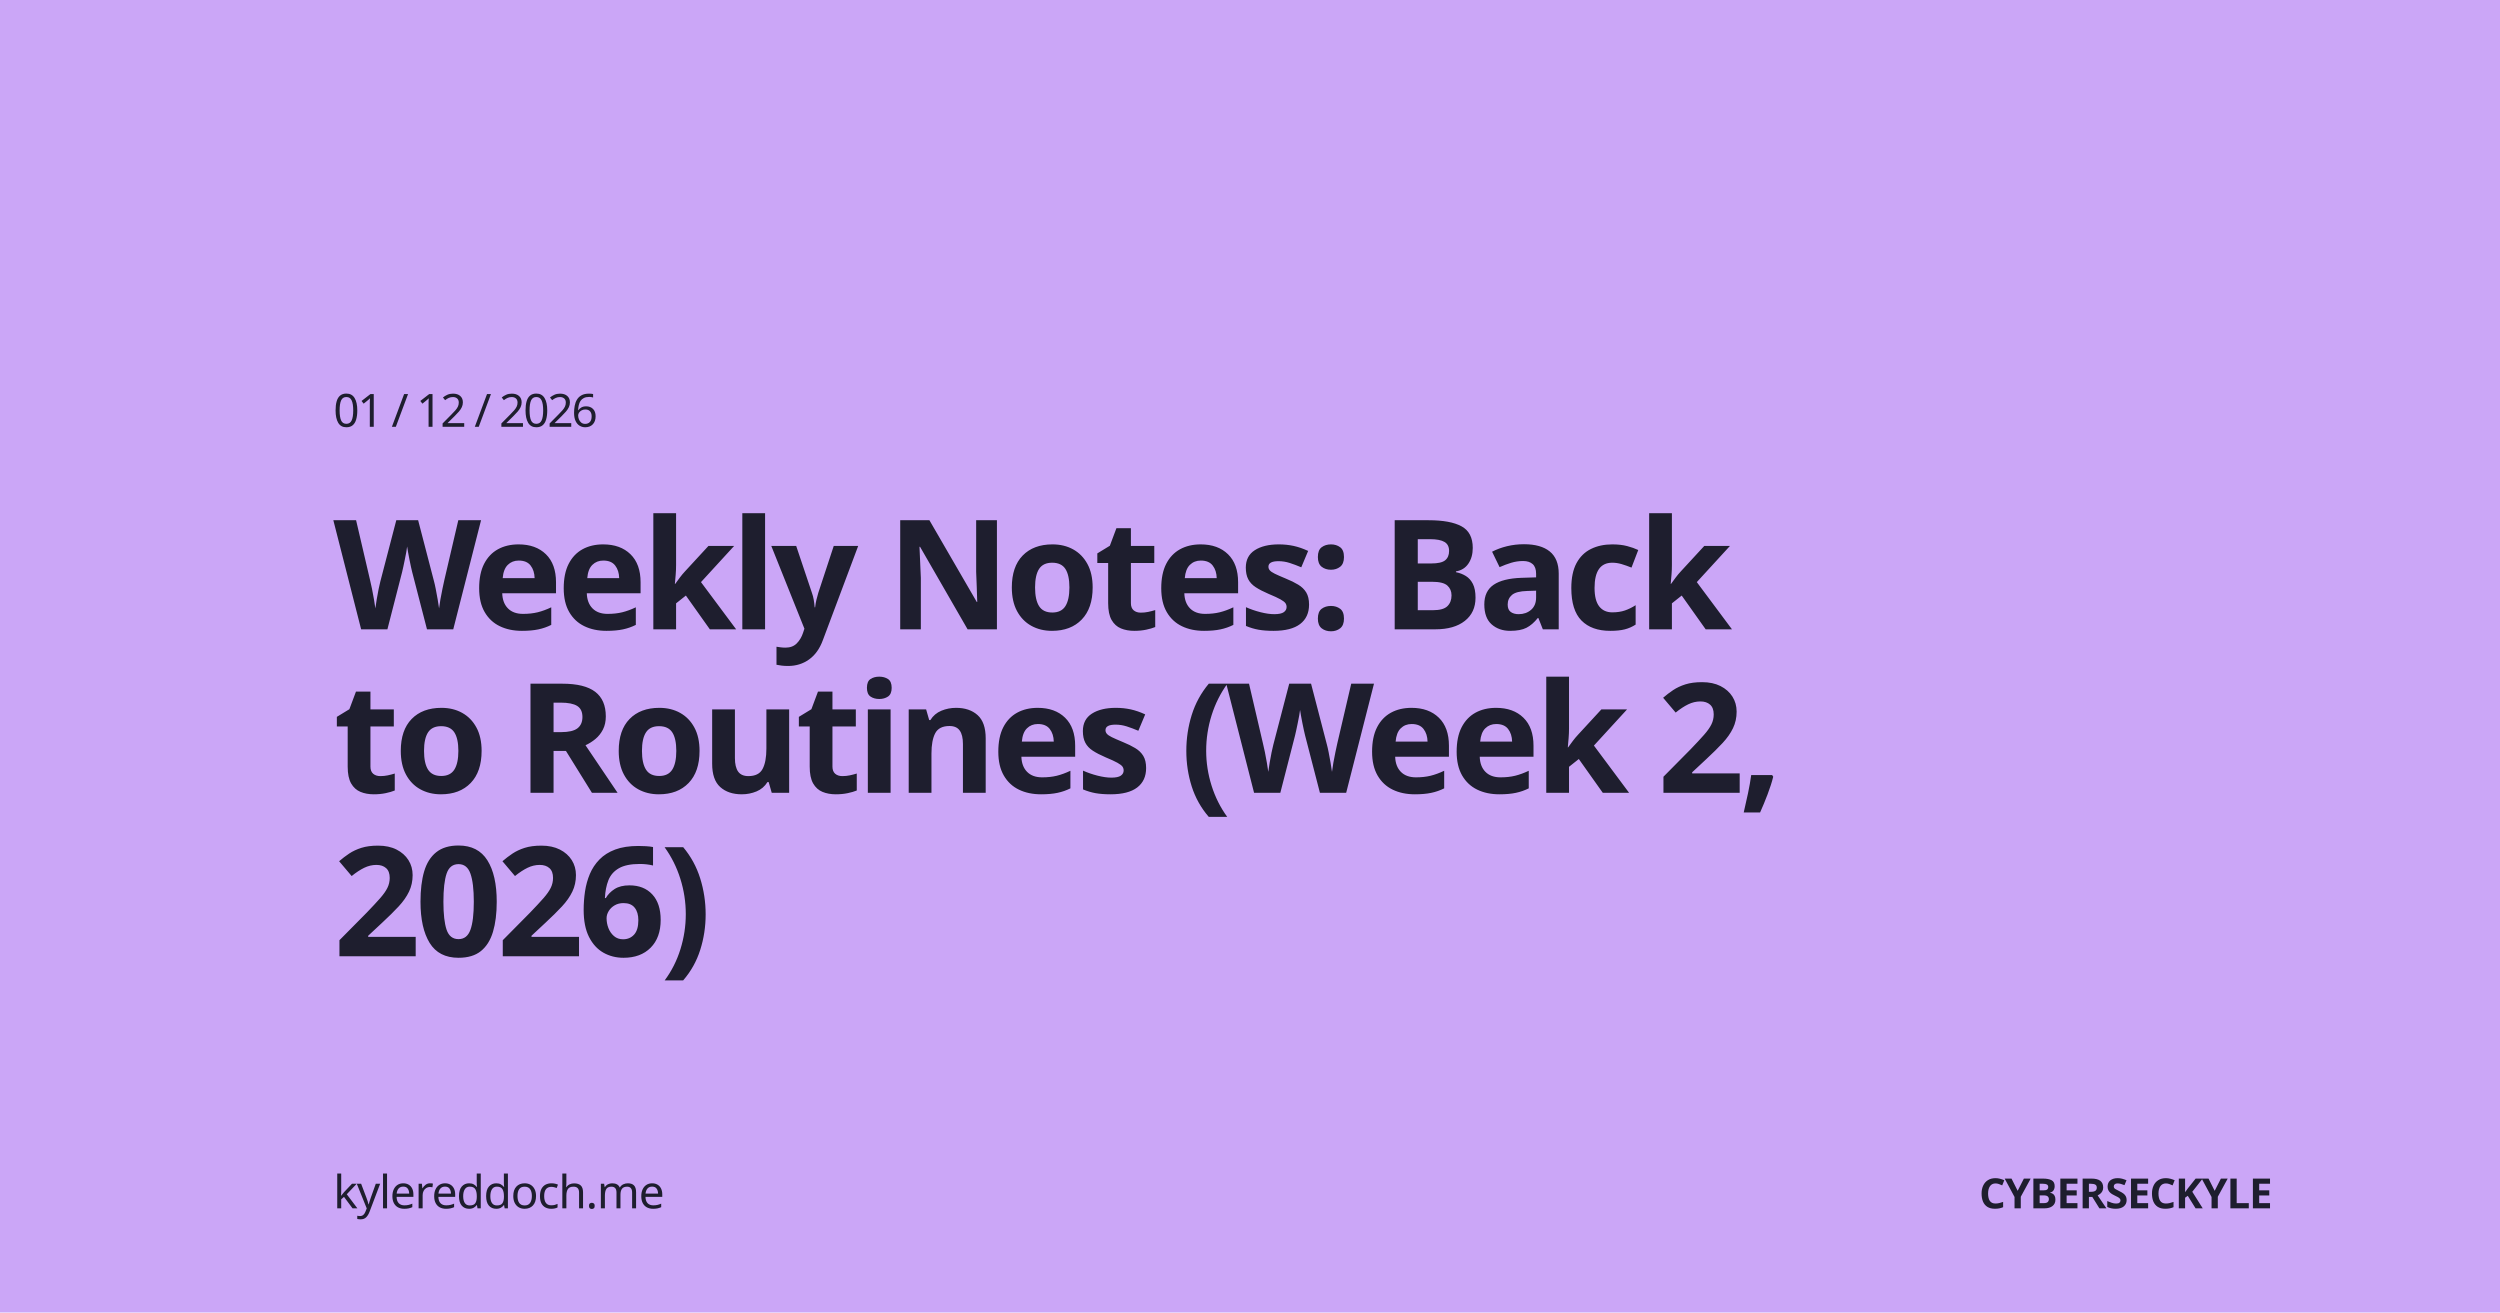
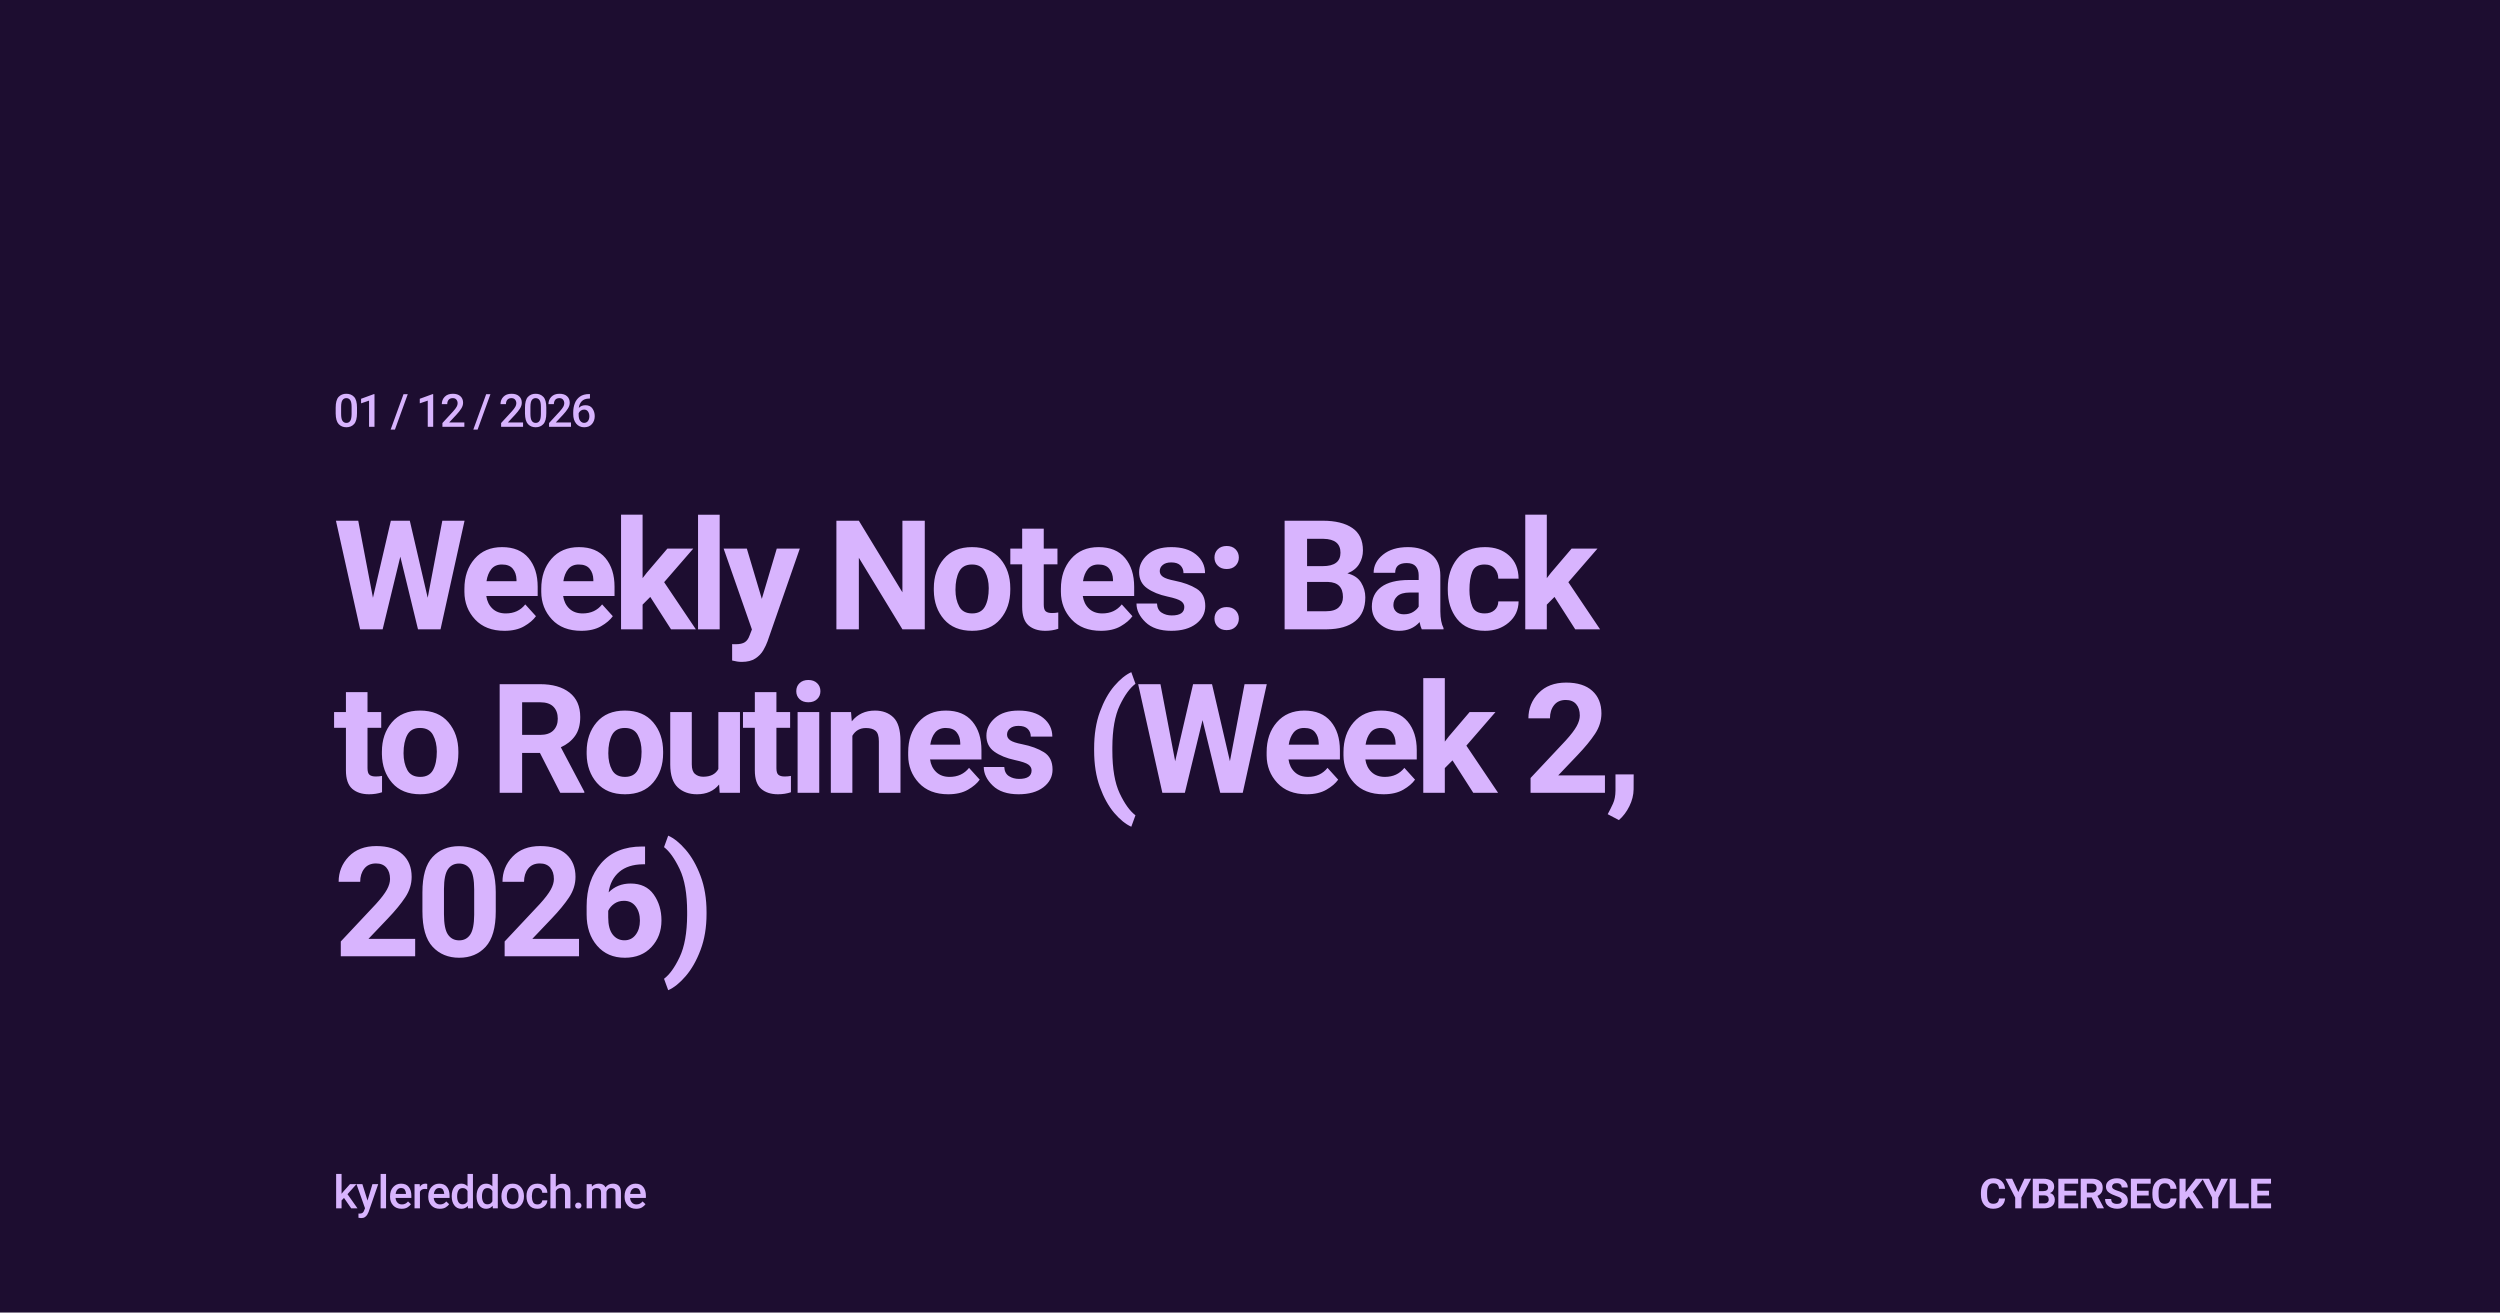
<svg xmlns="http://www.w3.org/2000/svg" width="1200" height="630" viewBox="0 0 1200 630" version="1.1">
-   <rect id="bg" width="100%" height="100%" opacity="1" fill="#cba6f7" />
-   <text font-family="'Atkinson Hyperlegible', Ubuntu, sans-serif" font-size="22" font-weight="500" fill="#1e1e2e" letter-spacing="-1">
+   <rect id="bg-base" width="100%" height="100%" opacity="1" fill="#0f0a1a" />
+   <rect id="bg-overlay" width="100%" height="100%" opacity="1" fill="rgb(88 28 135 / 0.2)" />
+   <text font-family="-apple-system, BlinkMacSystemFont, 'Segoe UI', Roboto, sans-serif, sans-serif" font-size="22" font-weight="500" fill="rgb(216 180 254)" letter-spacing="-1">
    <tspan x="160" y="204.867">
      01 / 12 / 2026
    </tspan>
  </text>
-   <text id="text" font-family="'Atkinson Hyperlegible', Ubuntu, sans-serif" font-size="73.333" font-weight="700" fill="#1e1e2e" letter-spacing="-2.75">
+   <text id="text" font-family="-apple-system, BlinkMacSystemFont, 'Segoe UI', Roboto, sans-serif, sans-serif" font-size="73.333" font-weight="700" fill="rgb(216 180 254)" letter-spacing="-2.75">
    <tspan x="160" y="302.067">
        Weekly Notes: Back
      </tspan>
    <tspan x="160" y="380.533">
        to Routines (Week 2,
      </tspan>
    <tspan x="160" y="459">
        2026)
      </tspan>
  </text>
-   <text font-family="'Atkinson Hyperlegible', Ubuntu, sans-serif" font-size="22" font-weight="500" fill="#1e1e2e" letter-spacing="-0.5">
+   <text font-family="-apple-system, BlinkMacSystemFont, 'Segoe UI', Roboto, sans-serif, sans-serif" font-size="22" font-weight="500" fill="rgb(216 180 254)" letter-spacing="-0.5">
    <tspan x="160" y="580">kylereddoch.me</tspan>
  </text>
-   <text font-family="'Atkinson Hyperlegible', Ubuntu, sans-serif" font-size="20" font-weight="600" fill="#1e1e2e" letter-spacing="-0.5">
+   <text font-family="-apple-system, BlinkMacSystemFont, 'Segoe UI', Roboto, sans-serif, sans-serif" font-size="20" font-weight="600" fill="rgb(216 180 254)" letter-spacing="-0.5">
    <tspan x="950" y="580">CYBERSECKYLE</tspan>
  </text>
</svg>
